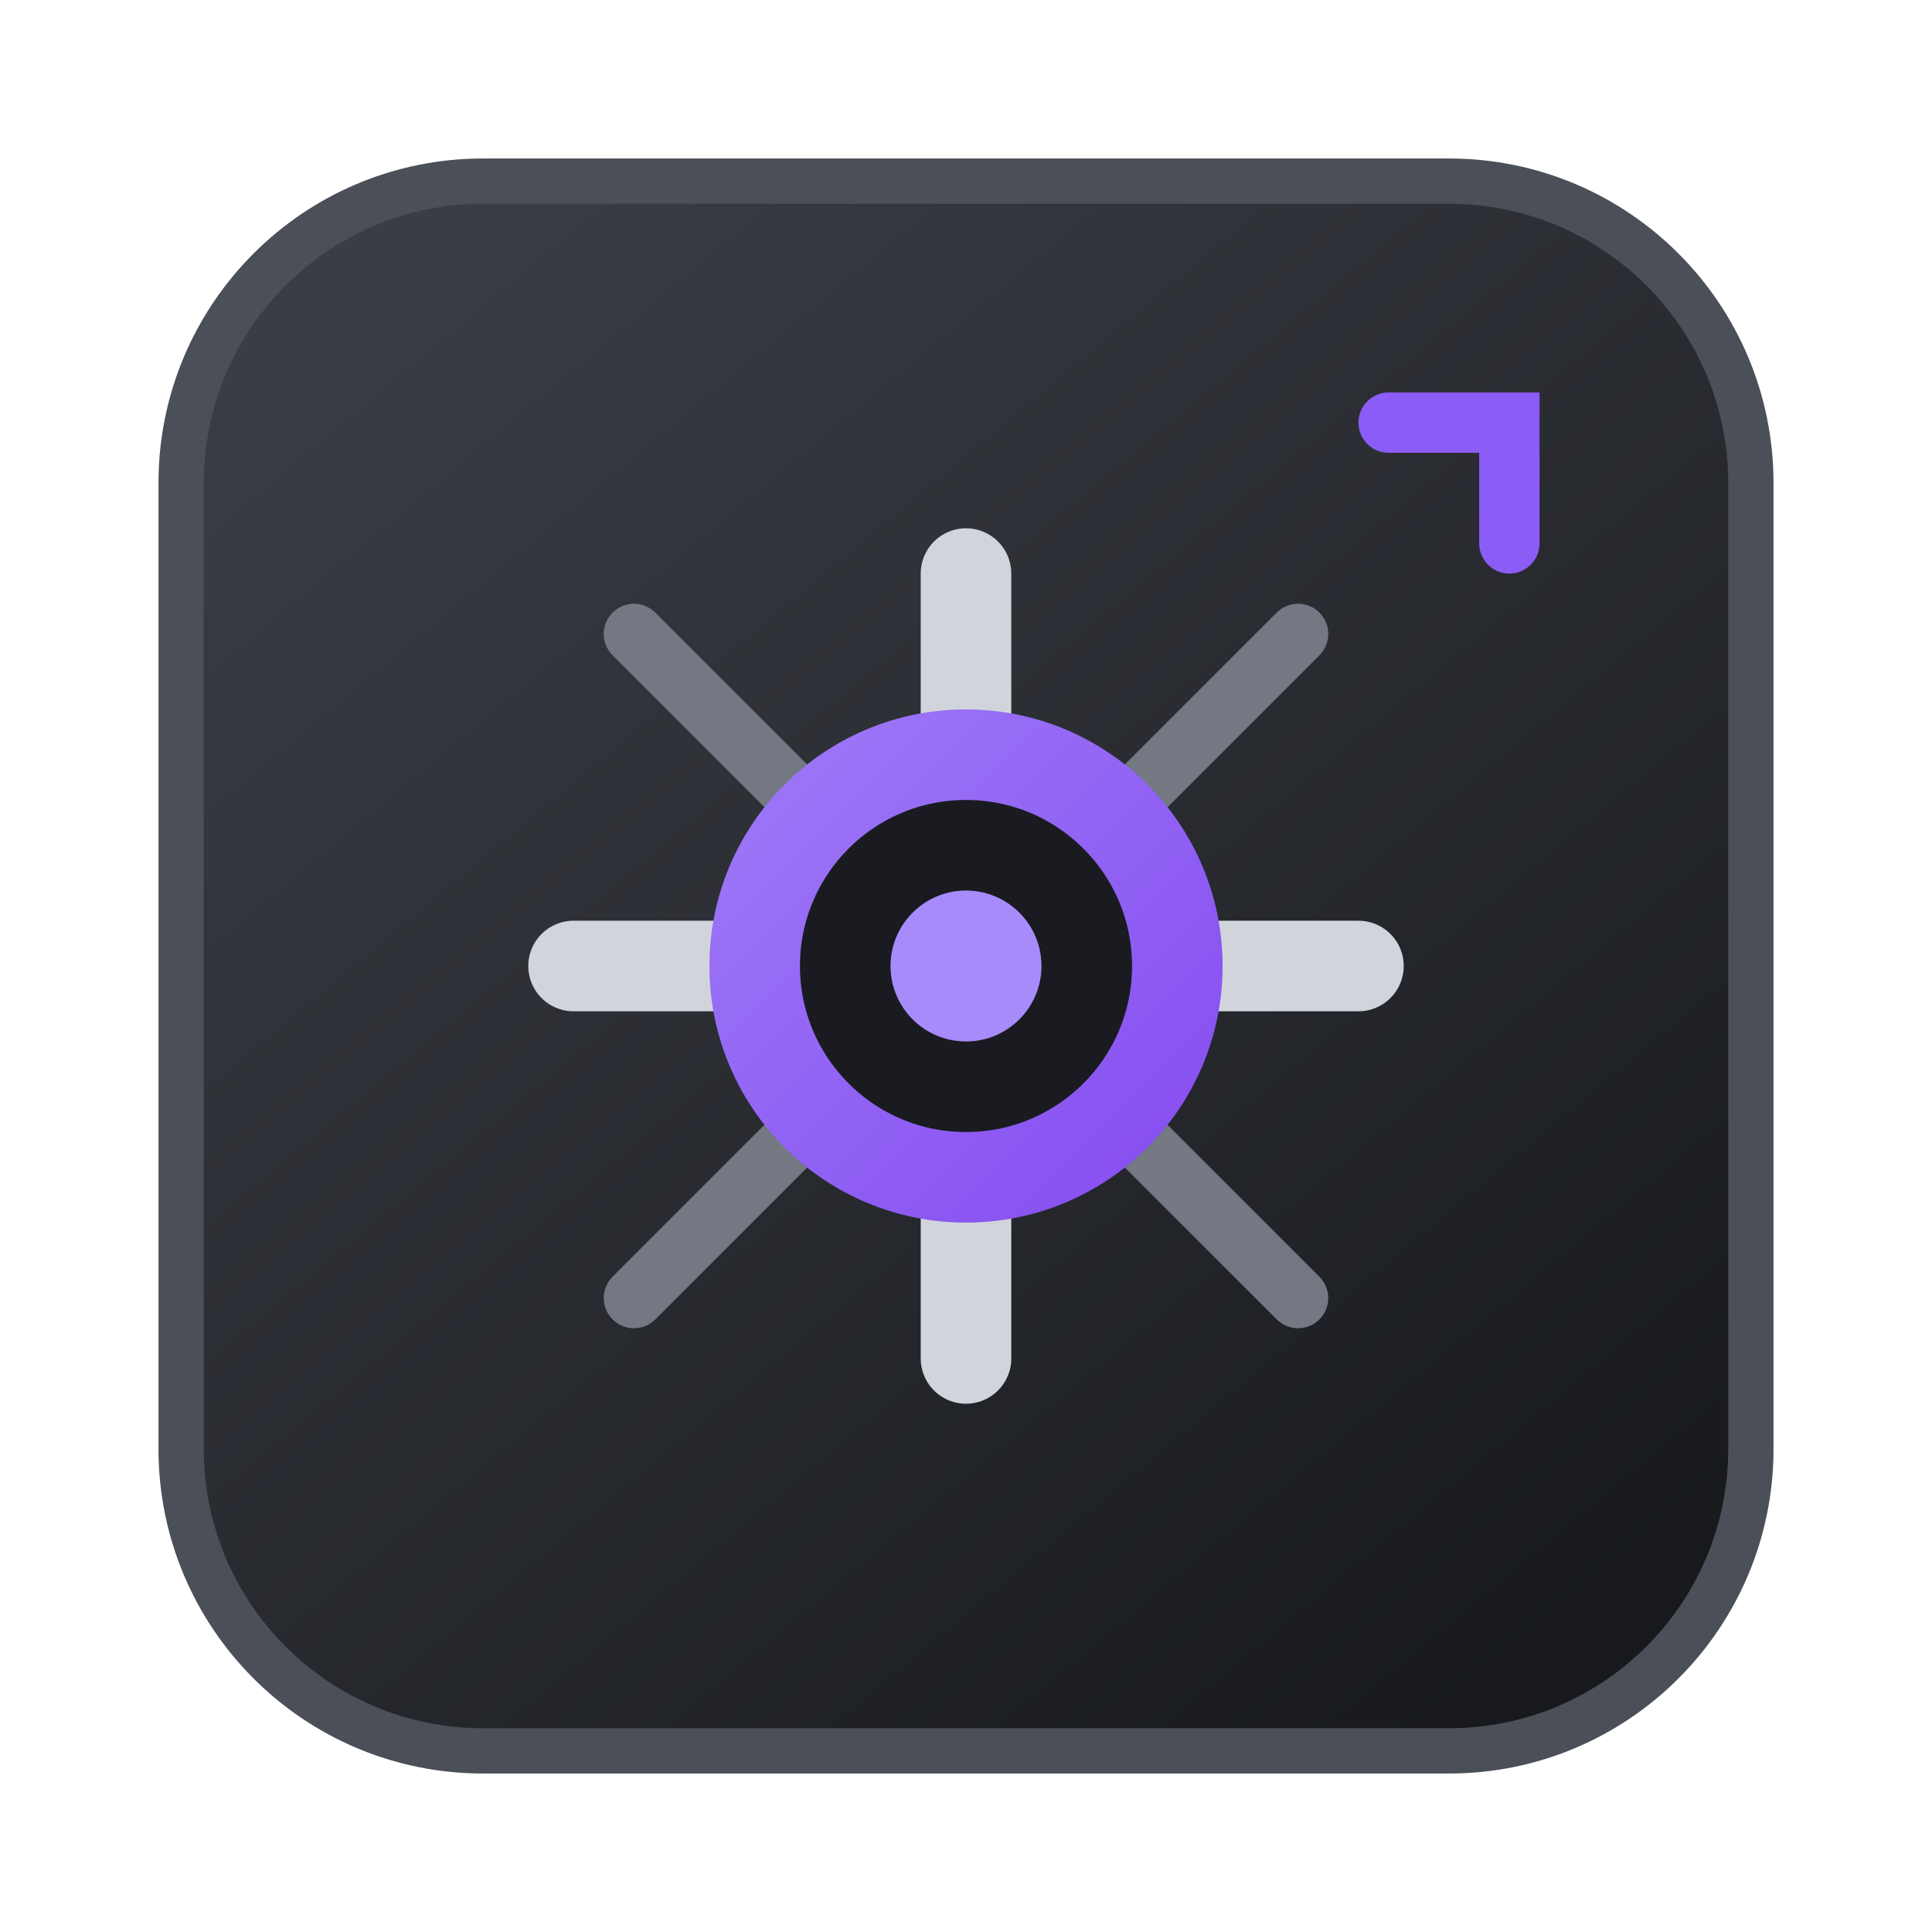
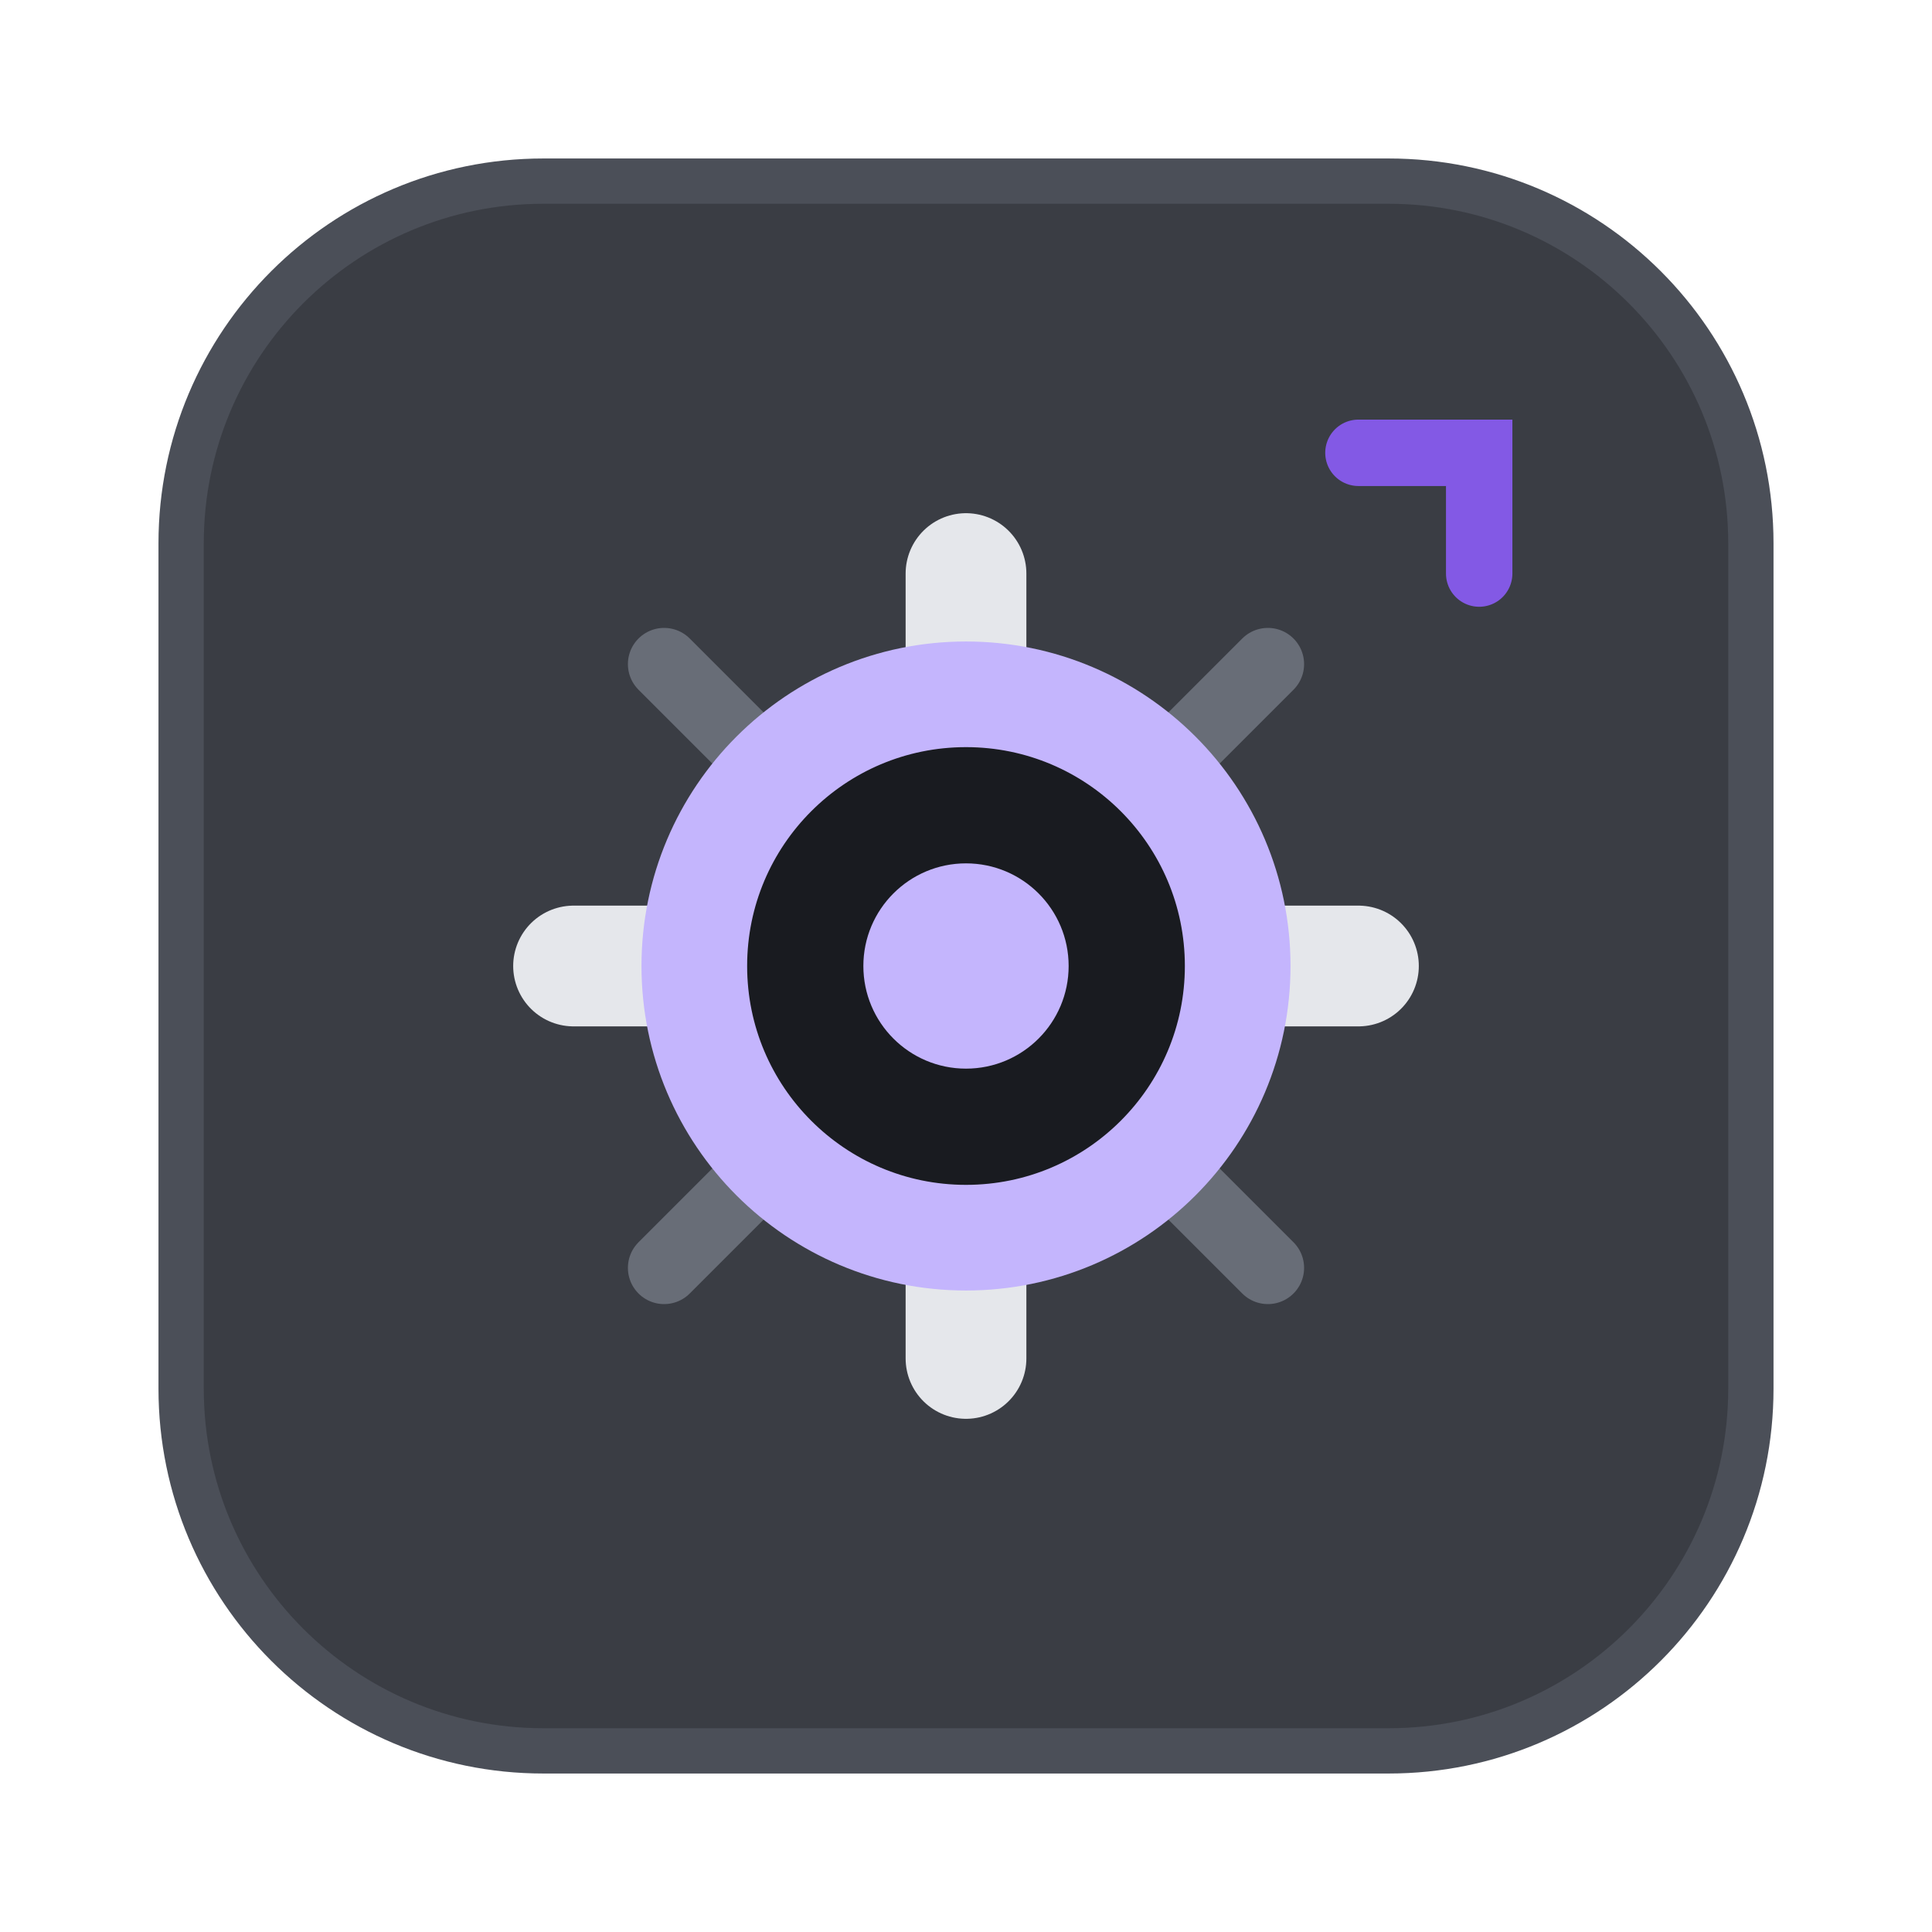
<svg xmlns="http://www.w3.org/2000/svg" viewBox="0 0 64 64" role="img" aria-label="LLM Gateway">
  <defs>
-     <linearGradient id="shell" x1="12" y1="8" x2="52" y2="56" gradientUnits="userSpaceOnUse">
+     <linearGradient id="shell" x1="12" y1="8" x2="52" y2="56">
      <stop offset="0" stop-color="#3a3d44" />
      <stop offset="1" stop-color="#17191d" />
    </linearGradient>
-     <linearGradient id="accent" x1="18" y1="18" x2="46" y2="46" gradientUnits="userSpaceOnUse">
-       <stop offset="0" stop-color="#a78bfa" />
+     <linearGradient id="accent" x1="20" y1="20" x2="44" y2="44">
+       <stop offset="0" stop-color="#c4b5fd" />
      <stop offset="1" stop-color="#7c3aed" />
    </linearGradient>
  </defs>
-   <rect x="6" y="6" width="52" height="52" rx="10" fill="url(#shell)" stroke="#4b4f58" stroke-width="1.5" />
-   <path d="M19 32h26" fill="none" stroke="#d1d5db" stroke-width="3" stroke-linecap="round" />
-   <path d="M32 19v26" fill="none" stroke="#d1d5db" stroke-width="3" stroke-linecap="round" />
-   <path d="M21 21l22 22M43 21 21 43" fill="none" stroke="#737883" stroke-width="2" stroke-linecap="round" />
-   <circle cx="32" cy="32" r="7" fill="#191b20" stroke="url(#accent)" stroke-width="3" />
-   <circle cx="32" cy="32" r="2.5" fill="#a78bfa" />
-   <path d="M46 14h4v4" fill="none" stroke="#8b5cf6" stroke-width="2" stroke-linecap="round" />
+   <rect x="6" y="6" width="52" height="52" rx="12" fill="url(#shell)" stroke="#4b4f58" stroke-width="1.5" />
+   <g stroke="#e5e7eb" stroke-width="4" stroke-linecap="round">
+     <path d="M19 32h26" />
+     <path d="M32 19v26" />
+   </g>
+   <g stroke="#7a7f8a" stroke-width="2.4" stroke-linecap="round" opacity="0.72">
+     <path d="M22 22l20 20" />
+     <path d="M42 22 22 42" />
+   </g>
+   <circle cx="32" cy="32" r="9" fill="#191b20" stroke="url(#accent)" stroke-width="3.5" />
+   <circle cx="32" cy="32" r="3.4" fill="#c4b5fd" />
+   <path d="M45 15h4v4" fill="none" stroke="#8b5cf6" stroke-width="2.2" stroke-linecap="round" opacity="0.9" />
</svg>
